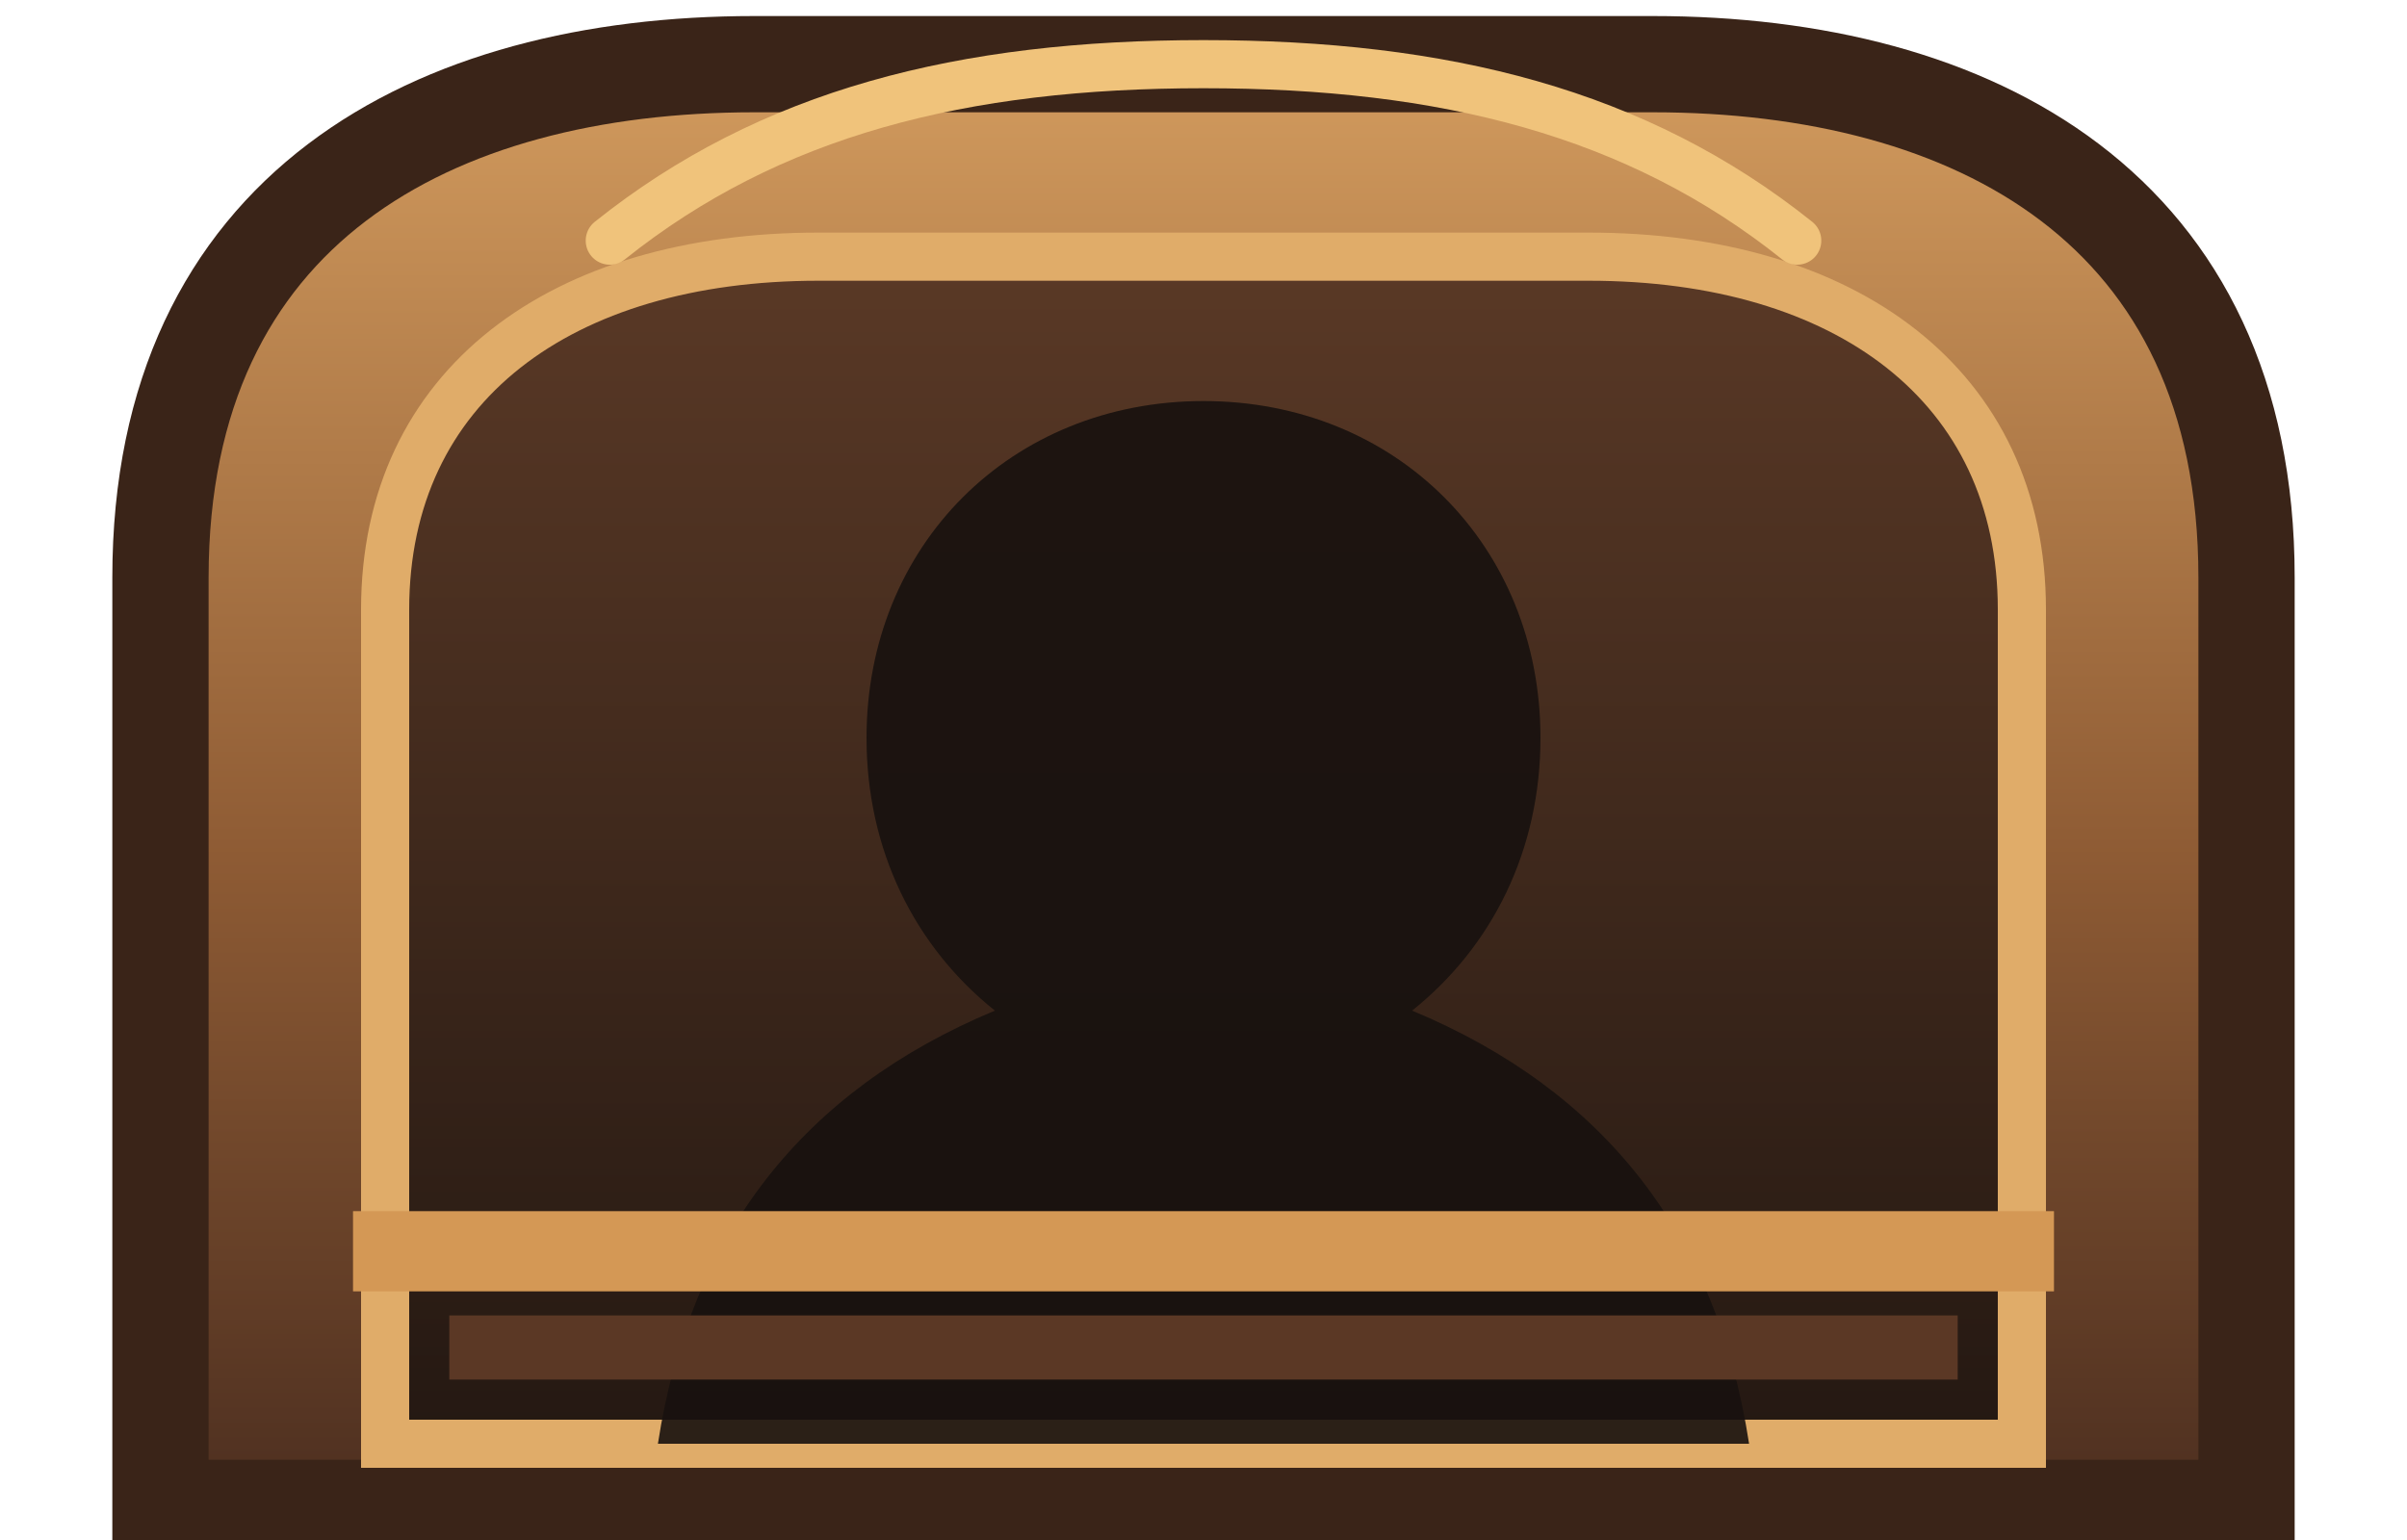
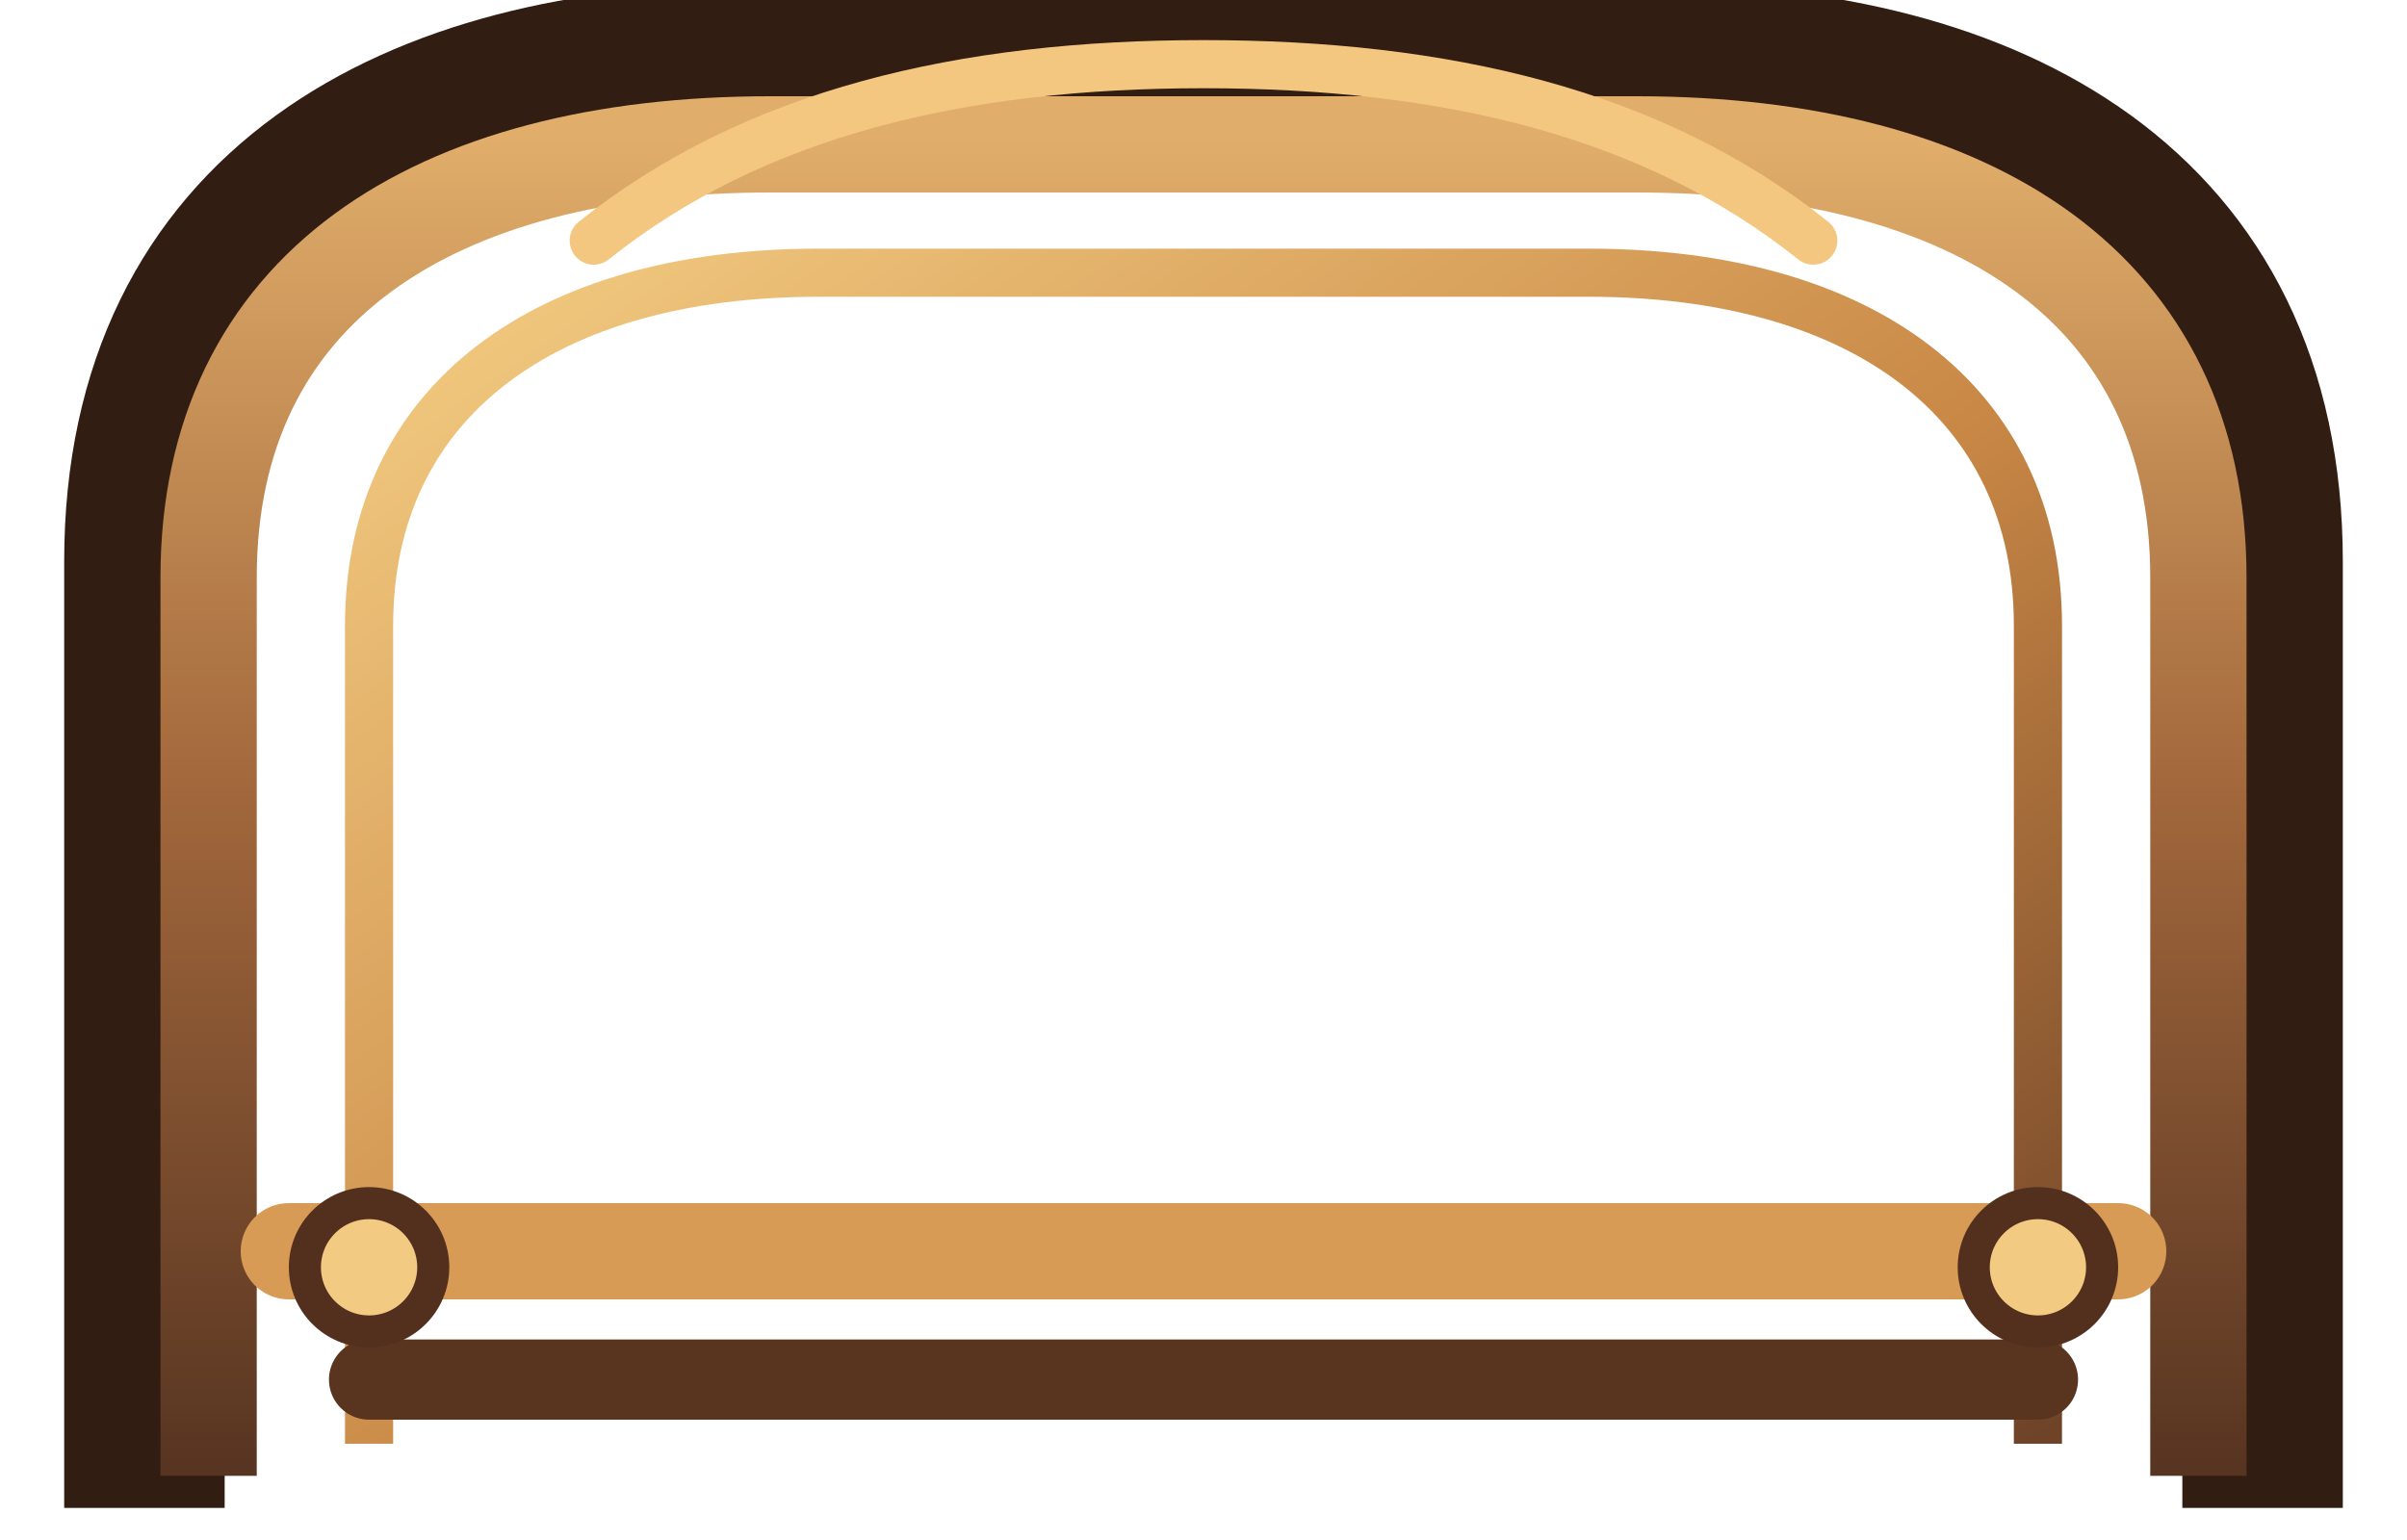
<svg xmlns="http://www.w3.org/2000/svg" viewBox="0 0 150 96">
  <defs>
    <linearGradient id="wood" x1="0" y1="0" x2="0" y2="1">
-       <stop offset="0" stop-color="#d19a5d" />
-       <stop offset=".55" stop-color="#8e5b34" />
-       <stop offset="1" stop-color="#4d2f20" />
+       <stop offset="0" stop-color="#e0ad6a" />
+       <stop offset=".48" stop-color="#a3683c" />
+       <stop offset="1" stop-color="#563421" />
    </linearGradient>
-     <linearGradient id="room" x1="0" y1="0" x2="0" y2="1">
-       <stop offset="0" stop-color="#5a3926" />
-       <stop offset="1" stop-color="#241812" />
+     <linearGradient id="gold" x1="0" y1="0" x2="1" y2="1">
+       <stop offset="0" stop-color="#f4cd83" />
+       <stop offset=".55" stop-color="#c88745" />
+       <stop offset="1" stop-color="#6f4328" />
    </linearGradient>
  </defs>
-   <path d="M10 94V36C10 13 27 4 47 4h56c20 0 37 9 37 32v58Z" fill="url(#wood)" stroke="#3a2418" stroke-width="6" />
-   <path d="M24 90V38c0-14 11-22 27-22h48c16 0 27 8 27 22v52Z" fill="url(#room)" stroke="#e0ac69" stroke-width="3" />
-   <path d="M75 25c12 0 21 9 21 21 0 7-3 13-8 17 12 5 19 14 21 27H41c2-13 9-22 21-27-5-4-8-10-8-17 0-12 9-21 21-21Z" fill="#17110e" opacity=".9" />
-   <path d="M38 15c10-8 22-11 37-11s27 3 37 11" fill="none" stroke="#f0c37b" stroke-width="3" stroke-linecap="round" />
-   <path d="M22 78h106" stroke="#d49855" stroke-width="5" />
-   <path d="M28 84h94" stroke="#5b3825" stroke-width="4" />
+   <path d="M9 94V35C9 13 26 4 47 4h56c21 0 38 9 38 31v59" fill="none" stroke="#321d13" stroke-width="10" stroke-linejoin="round" />
+   <path d="M13 92V36c0-18 14-27 35-27h54c21 0 35 9 35 27v56" fill="none" stroke="url(#wood)" stroke-width="6" stroke-linejoin="round" />
+   <path d="M23 90V39c0-14 11-22 28-22h48c17 0 28 8 28 22v51" fill="none" stroke="url(#gold)" stroke-width="3" />
+   <path d="M37 15C47 7 60 4 75 4s28 3 38 11" fill="none" stroke="#f3c77f" stroke-width="3" stroke-linecap="round" />
+   <path d="M18 78h114" stroke="#d89b55" stroke-width="6" stroke-linecap="round" />
+   <path d="M23 86h104" stroke="#593520" stroke-width="5" stroke-linecap="round" />
+   <circle cx="23" cy="79" r="4" fill="#f2ca82" stroke="#53301d" stroke-width="2" />
+   <circle cx="127" cy="79" r="4" fill="#f2ca82" stroke="#53301d" stroke-width="2" />
</svg>
